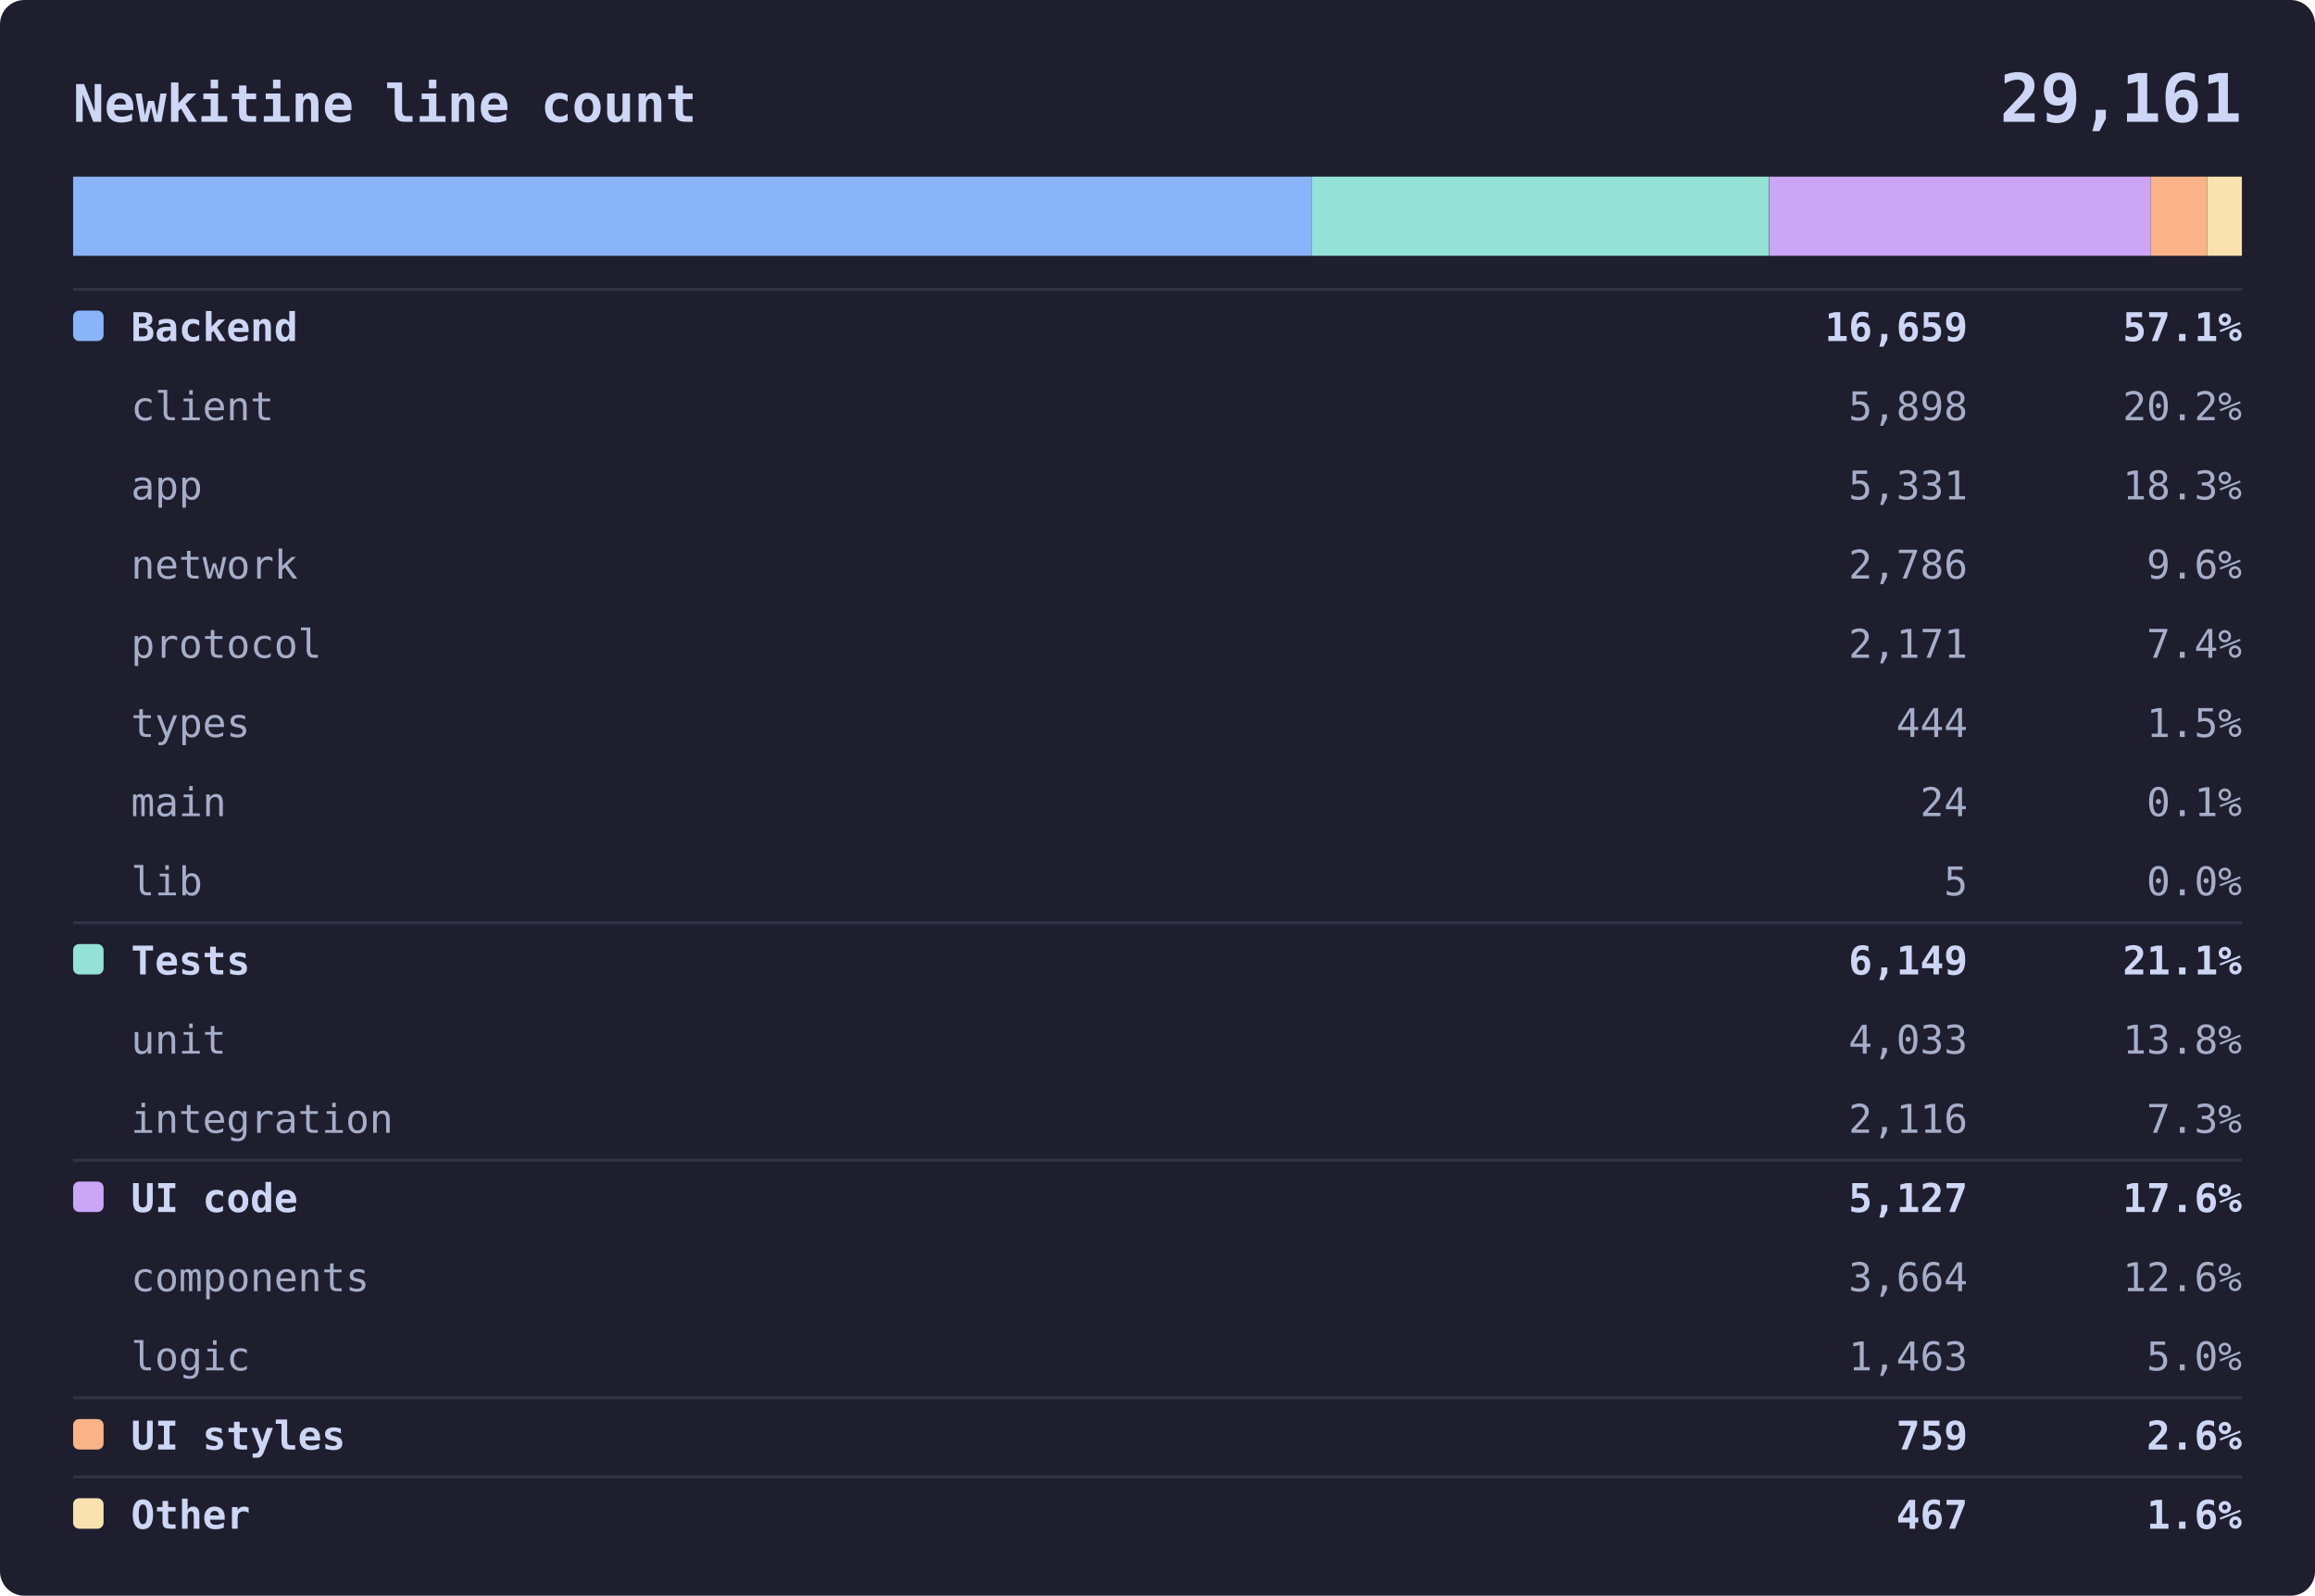
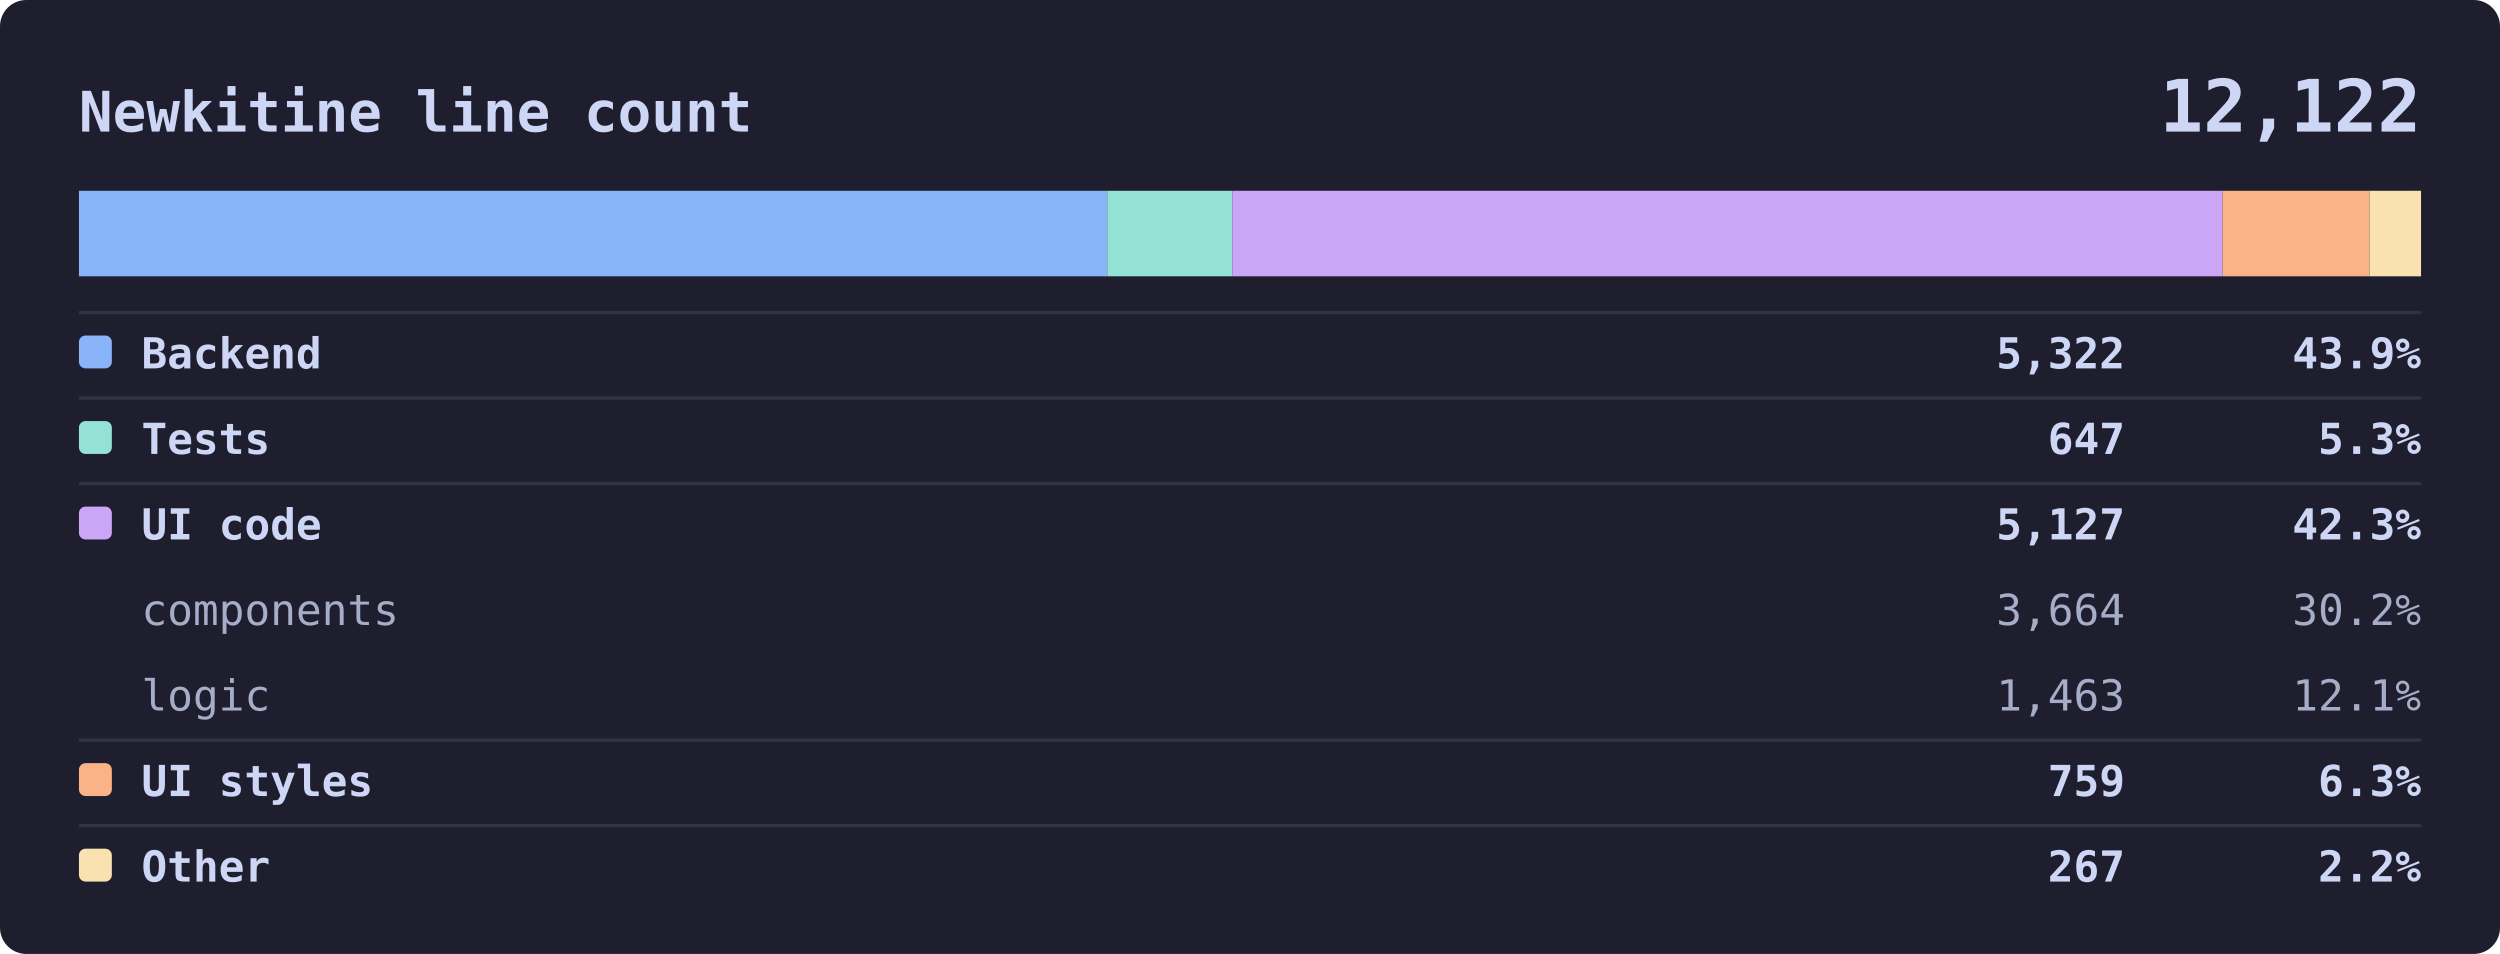
- <svg xmlns="http://www.w3.org/2000/svg" viewBox="0 0 760 524" width="760" font-family="ui-monospace, SFMono-Regular, Menlo, Consolas, monospace">
-   <rect width="760" height="524" rx="8" fill="#1e1e2e" />
+ <svg xmlns="http://www.w3.org/2000/svg" viewBox="0 0 760 290" width="760" font-family="ui-monospace, SFMono-Regular, Menlo, Consolas, monospace">
+   <rect width="760" height="290" rx="8" fill="#1e1e2e" />
  <text x="24" y="40" fill="#cdd6f4" font-size="17" font-weight="600" text-anchor="start">Newkitine line count</text>
-   <text x="736" y="40" fill="#cdd6f4" font-size="22" font-weight="600" text-anchor="end">29,161</text>
+   <text x="736" y="40" fill="#cdd6f4" font-size="22" font-weight="600" text-anchor="end">12,122</text>
  <rect x="24" y="58" width="712" height="26" rx="4" fill="#181825" />
-   <rect x="24.0" y="58" width="406.7" height="26" fill="#89b4fa" />
-   <rect x="430.7" y="58" width="150.1" height="26" fill="#94e2d5" />
-   <rect x="580.9" y="58" width="125.2" height="26" fill="#cba6f7" />
-   <rect x="706.1" y="58" width="18.5" height="26" fill="#fab387" />
-   <rect x="724.6" y="58" width="11.4" height="26" fill="#f9e2af" />
+   <rect x="24.0" y="58" width="312.6" height="26" fill="#89b4fa" />
+   <rect x="336.6" y="58" width="38.0" height="26" fill="#94e2d5" />
+   <rect x="374.6" y="58" width="301.1" height="26" fill="#cba6f7" />
+   <rect x="675.7" y="58" width="44.6" height="26" fill="#fab387" />
+   <rect x="720.3" y="58" width="15.7" height="26" fill="#f9e2af" />
  <line x1="24" y1="95" x2="736" y2="95" stroke="#313244" />
  <rect x="24" y="102" width="10" height="10" rx="2" fill="#89b4fa" />
  <text x="43" y="112" fill="#cdd6f4" font-size="13" font-weight="600" text-anchor="start">Backend</text>
-   <text x="646" y="112" fill="#cdd6f4" font-size="13" font-weight="600" text-anchor="end">16,659</text>
-   <text x="736" y="112" fill="#cdd6f4" font-size="13" font-weight="600" text-anchor="end">57.1%</text>
-   <text x="43" y="138" fill="#a6adc8" font-size="13" font-weight="400" text-anchor="start">client</text>
-   <text x="646" y="138" fill="#a6adc8" font-size="13" font-weight="400" text-anchor="end">5,898</text>
-   <text x="736" y="138" fill="#a6adc8" font-size="13" font-weight="400" text-anchor="end">20.2%</text>
-   <text x="43" y="164" fill="#a6adc8" font-size="13" font-weight="400" text-anchor="start">app</text>
-   <text x="646" y="164" fill="#a6adc8" font-size="13" font-weight="400" text-anchor="end">5,331</text>
-   <text x="736" y="164" fill="#a6adc8" font-size="13" font-weight="400" text-anchor="end">18.3%</text>
-   <text x="43" y="190" fill="#a6adc8" font-size="13" font-weight="400" text-anchor="start">network</text>
-   <text x="646" y="190" fill="#a6adc8" font-size="13" font-weight="400" text-anchor="end">2,786</text>
-   <text x="736" y="190" fill="#a6adc8" font-size="13" font-weight="400" text-anchor="end">9.6%</text>
-   <text x="43" y="216" fill="#a6adc8" font-size="13" font-weight="400" text-anchor="start">protocol</text>
-   <text x="646" y="216" fill="#a6adc8" font-size="13" font-weight="400" text-anchor="end">2,171</text>
-   <text x="736" y="216" fill="#a6adc8" font-size="13" font-weight="400" text-anchor="end">7.4%</text>
-   <text x="43" y="242" fill="#a6adc8" font-size="13" font-weight="400" text-anchor="start">types</text>
-   <text x="646" y="242" fill="#a6adc8" font-size="13" font-weight="400" text-anchor="end">444</text>
-   <text x="736" y="242" fill="#a6adc8" font-size="13" font-weight="400" text-anchor="end">1.5%</text>
-   <text x="43" y="268" fill="#a6adc8" font-size="13" font-weight="400" text-anchor="start">main</text>
-   <text x="646" y="268" fill="#a6adc8" font-size="13" font-weight="400" text-anchor="end">24</text>
-   <text x="736" y="268" fill="#a6adc8" font-size="13" font-weight="400" text-anchor="end">0.1%</text>
-   <text x="43" y="294" fill="#a6adc8" font-size="13" font-weight="400" text-anchor="start">lib</text>
-   <text x="646" y="294" fill="#a6adc8" font-size="13" font-weight="400" text-anchor="end">5</text>
-   <text x="736" y="294" fill="#a6adc8" font-size="13" font-weight="400" text-anchor="end">0.0%</text>
-   <line x1="24" y1="303" x2="736" y2="303" stroke="#313244" />
-   <rect x="24" y="310" width="10" height="10" rx="2" fill="#94e2d5" />
-   <text x="43" y="320" fill="#cdd6f4" font-size="13" font-weight="600" text-anchor="start">Tests</text>
-   <text x="646" y="320" fill="#cdd6f4" font-size="13" font-weight="600" text-anchor="end">6,149</text>
-   <text x="736" y="320" fill="#cdd6f4" font-size="13" font-weight="600" text-anchor="end">21.1%</text>
-   <text x="43" y="346" fill="#a6adc8" font-size="13" font-weight="400" text-anchor="start">unit</text>
-   <text x="646" y="346" fill="#a6adc8" font-size="13" font-weight="400" text-anchor="end">4,033</text>
-   <text x="736" y="346" fill="#a6adc8" font-size="13" font-weight="400" text-anchor="end">13.8%</text>
-   <text x="43" y="372" fill="#a6adc8" font-size="13" font-weight="400" text-anchor="start">integration</text>
-   <text x="646" y="372" fill="#a6adc8" font-size="13" font-weight="400" text-anchor="end">2,116</text>
-   <text x="736" y="372" fill="#a6adc8" font-size="13" font-weight="400" text-anchor="end">7.3%</text>
-   <line x1="24" y1="381" x2="736" y2="381" stroke="#313244" />
-   <rect x="24" y="388" width="10" height="10" rx="2" fill="#cba6f7" />
-   <text x="43" y="398" fill="#cdd6f4" font-size="13" font-weight="600" text-anchor="start">UI code</text>
-   <text x="646" y="398" fill="#cdd6f4" font-size="13" font-weight="600" text-anchor="end">5,127</text>
-   <text x="736" y="398" fill="#cdd6f4" font-size="13" font-weight="600" text-anchor="end">17.6%</text>
-   <text x="43" y="424" fill="#a6adc8" font-size="13" font-weight="400" text-anchor="start">components</text>
-   <text x="646" y="424" fill="#a6adc8" font-size="13" font-weight="400" text-anchor="end">3,664</text>
-   <text x="736" y="424" fill="#a6adc8" font-size="13" font-weight="400" text-anchor="end">12.6%</text>
-   <text x="43" y="450" fill="#a6adc8" font-size="13" font-weight="400" text-anchor="start">logic</text>
-   <text x="646" y="450" fill="#a6adc8" font-size="13" font-weight="400" text-anchor="end">1,463</text>
-   <text x="736" y="450" fill="#a6adc8" font-size="13" font-weight="400" text-anchor="end">5.0%</text>
-   <line x1="24" y1="459" x2="736" y2="459" stroke="#313244" />
-   <rect x="24" y="466" width="10" height="10" rx="2" fill="#fab387" />
-   <text x="43" y="476" fill="#cdd6f4" font-size="13" font-weight="600" text-anchor="start">UI styles</text>
-   <text x="646" y="476" fill="#cdd6f4" font-size="13" font-weight="600" text-anchor="end">759</text>
-   <text x="736" y="476" fill="#cdd6f4" font-size="13" font-weight="600" text-anchor="end">2.6%</text>
-   <line x1="24" y1="485" x2="736" y2="485" stroke="#313244" />
-   <rect x="24" y="492" width="10" height="10" rx="2" fill="#f9e2af" />
-   <text x="43" y="502" fill="#cdd6f4" font-size="13" font-weight="600" text-anchor="start">Other</text>
-   <text x="646" y="502" fill="#cdd6f4" font-size="13" font-weight="600" text-anchor="end">467</text>
-   <text x="736" y="502" fill="#cdd6f4" font-size="13" font-weight="600" text-anchor="end">1.6%</text>
+   <text x="646" y="112" fill="#cdd6f4" font-size="13" font-weight="600" text-anchor="end">5,322</text>
+   <text x="736" y="112" fill="#cdd6f4" font-size="13" font-weight="600" text-anchor="end">43.9%</text>
+   <line x1="24" y1="121" x2="736" y2="121" stroke="#313244" />
+   <rect x="24" y="128" width="10" height="10" rx="2" fill="#94e2d5" />
+   <text x="43" y="138" fill="#cdd6f4" font-size="13" font-weight="600" text-anchor="start">Tests</text>
+   <text x="646" y="138" fill="#cdd6f4" font-size="13" font-weight="600" text-anchor="end">647</text>
+   <text x="736" y="138" fill="#cdd6f4" font-size="13" font-weight="600" text-anchor="end">5.3%</text>
+   <line x1="24" y1="147" x2="736" y2="147" stroke="#313244" />
+   <rect x="24" y="154" width="10" height="10" rx="2" fill="#cba6f7" />
+   <text x="43" y="164" fill="#cdd6f4" font-size="13" font-weight="600" text-anchor="start">UI code</text>
+   <text x="646" y="164" fill="#cdd6f4" font-size="13" font-weight="600" text-anchor="end">5,127</text>
+   <text x="736" y="164" fill="#cdd6f4" font-size="13" font-weight="600" text-anchor="end">42.3%</text>
+   <text x="43" y="190" fill="#a6adc8" font-size="13" font-weight="400" text-anchor="start">components</text>
+   <text x="646" y="190" fill="#a6adc8" font-size="13" font-weight="400" text-anchor="end">3,664</text>
+   <text x="736" y="190" fill="#a6adc8" font-size="13" font-weight="400" text-anchor="end">30.2%</text>
+   <text x="43" y="216" fill="#a6adc8" font-size="13" font-weight="400" text-anchor="start">logic</text>
+   <text x="646" y="216" fill="#a6adc8" font-size="13" font-weight="400" text-anchor="end">1,463</text>
+   <text x="736" y="216" fill="#a6adc8" font-size="13" font-weight="400" text-anchor="end">12.1%</text>
+   <line x1="24" y1="225" x2="736" y2="225" stroke="#313244" />
+   <rect x="24" y="232" width="10" height="10" rx="2" fill="#fab387" />
+   <text x="43" y="242" fill="#cdd6f4" font-size="13" font-weight="600" text-anchor="start">UI styles</text>
+   <text x="646" y="242" fill="#cdd6f4" font-size="13" font-weight="600" text-anchor="end">759</text>
+   <text x="736" y="242" fill="#cdd6f4" font-size="13" font-weight="600" text-anchor="end">6.3%</text>
+   <line x1="24" y1="251" x2="736" y2="251" stroke="#313244" />
+   <rect x="24" y="258" width="10" height="10" rx="2" fill="#f9e2af" />
+   <text x="43" y="268" fill="#cdd6f4" font-size="13" font-weight="600" text-anchor="start">Other</text>
+   <text x="646" y="268" fill="#cdd6f4" font-size="13" font-weight="600" text-anchor="end">267</text>
+   <text x="736" y="268" fill="#cdd6f4" font-size="13" font-weight="600" text-anchor="end">2.2%</text>
</svg>
